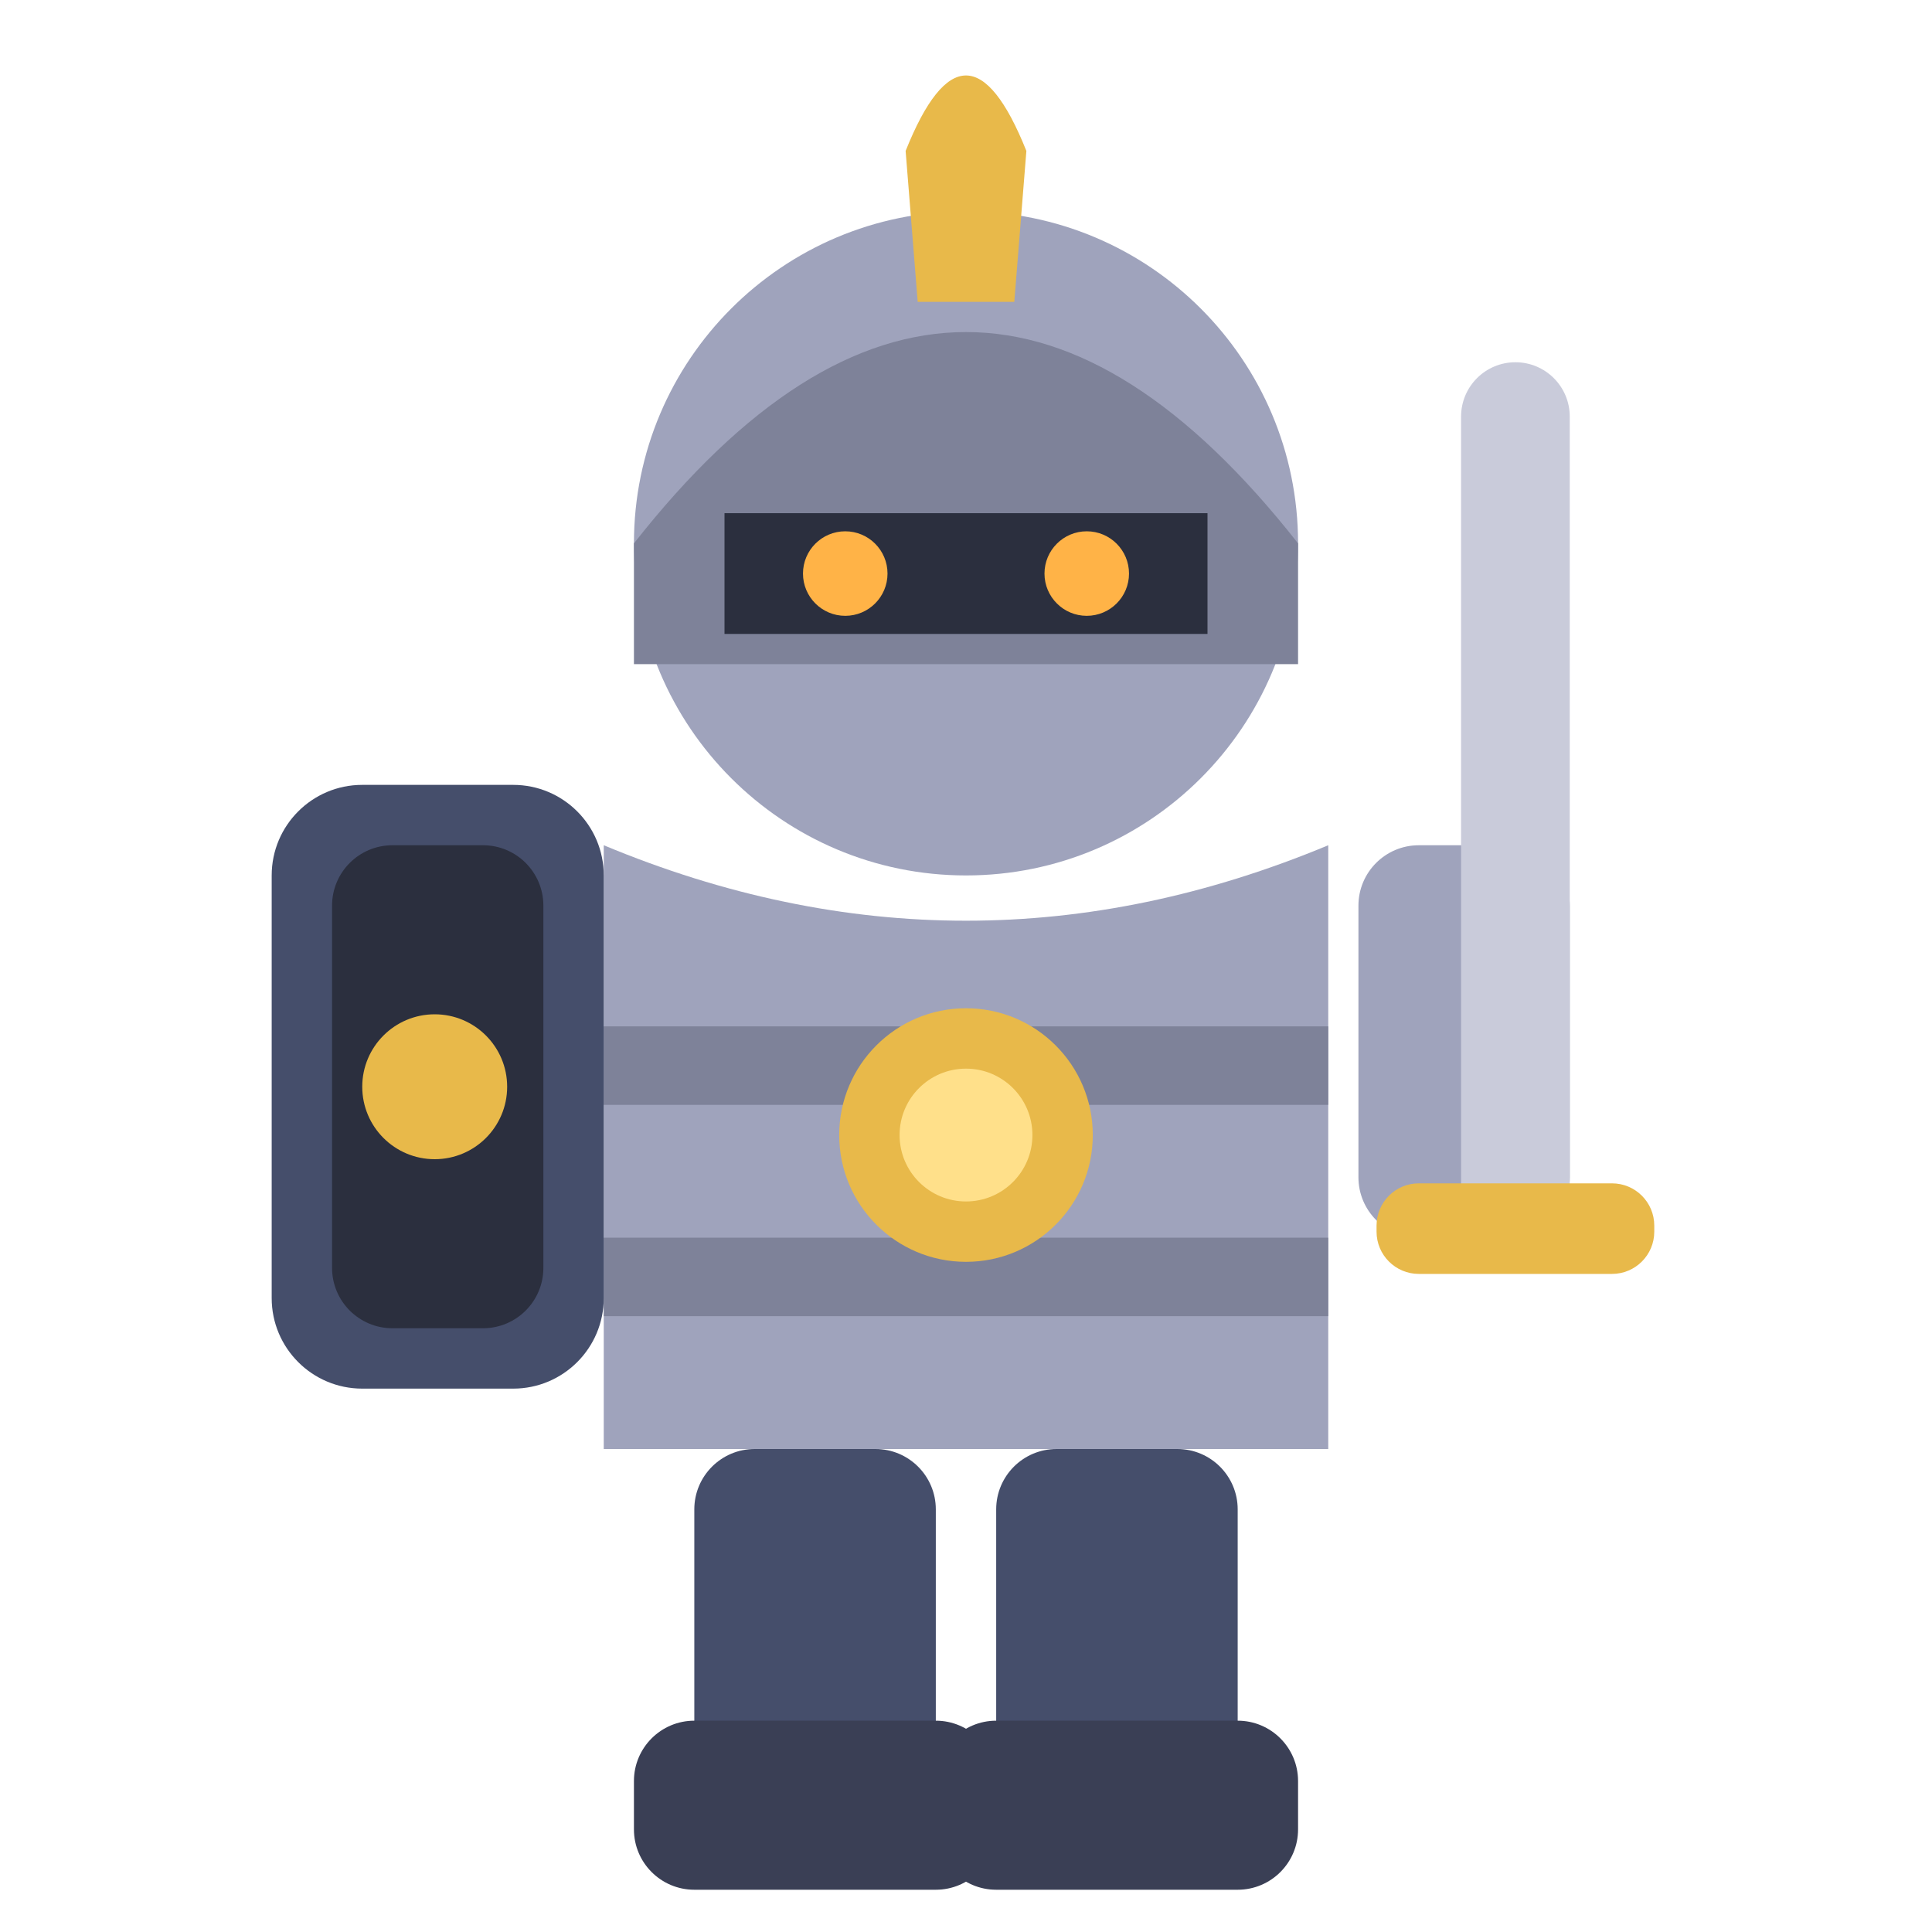
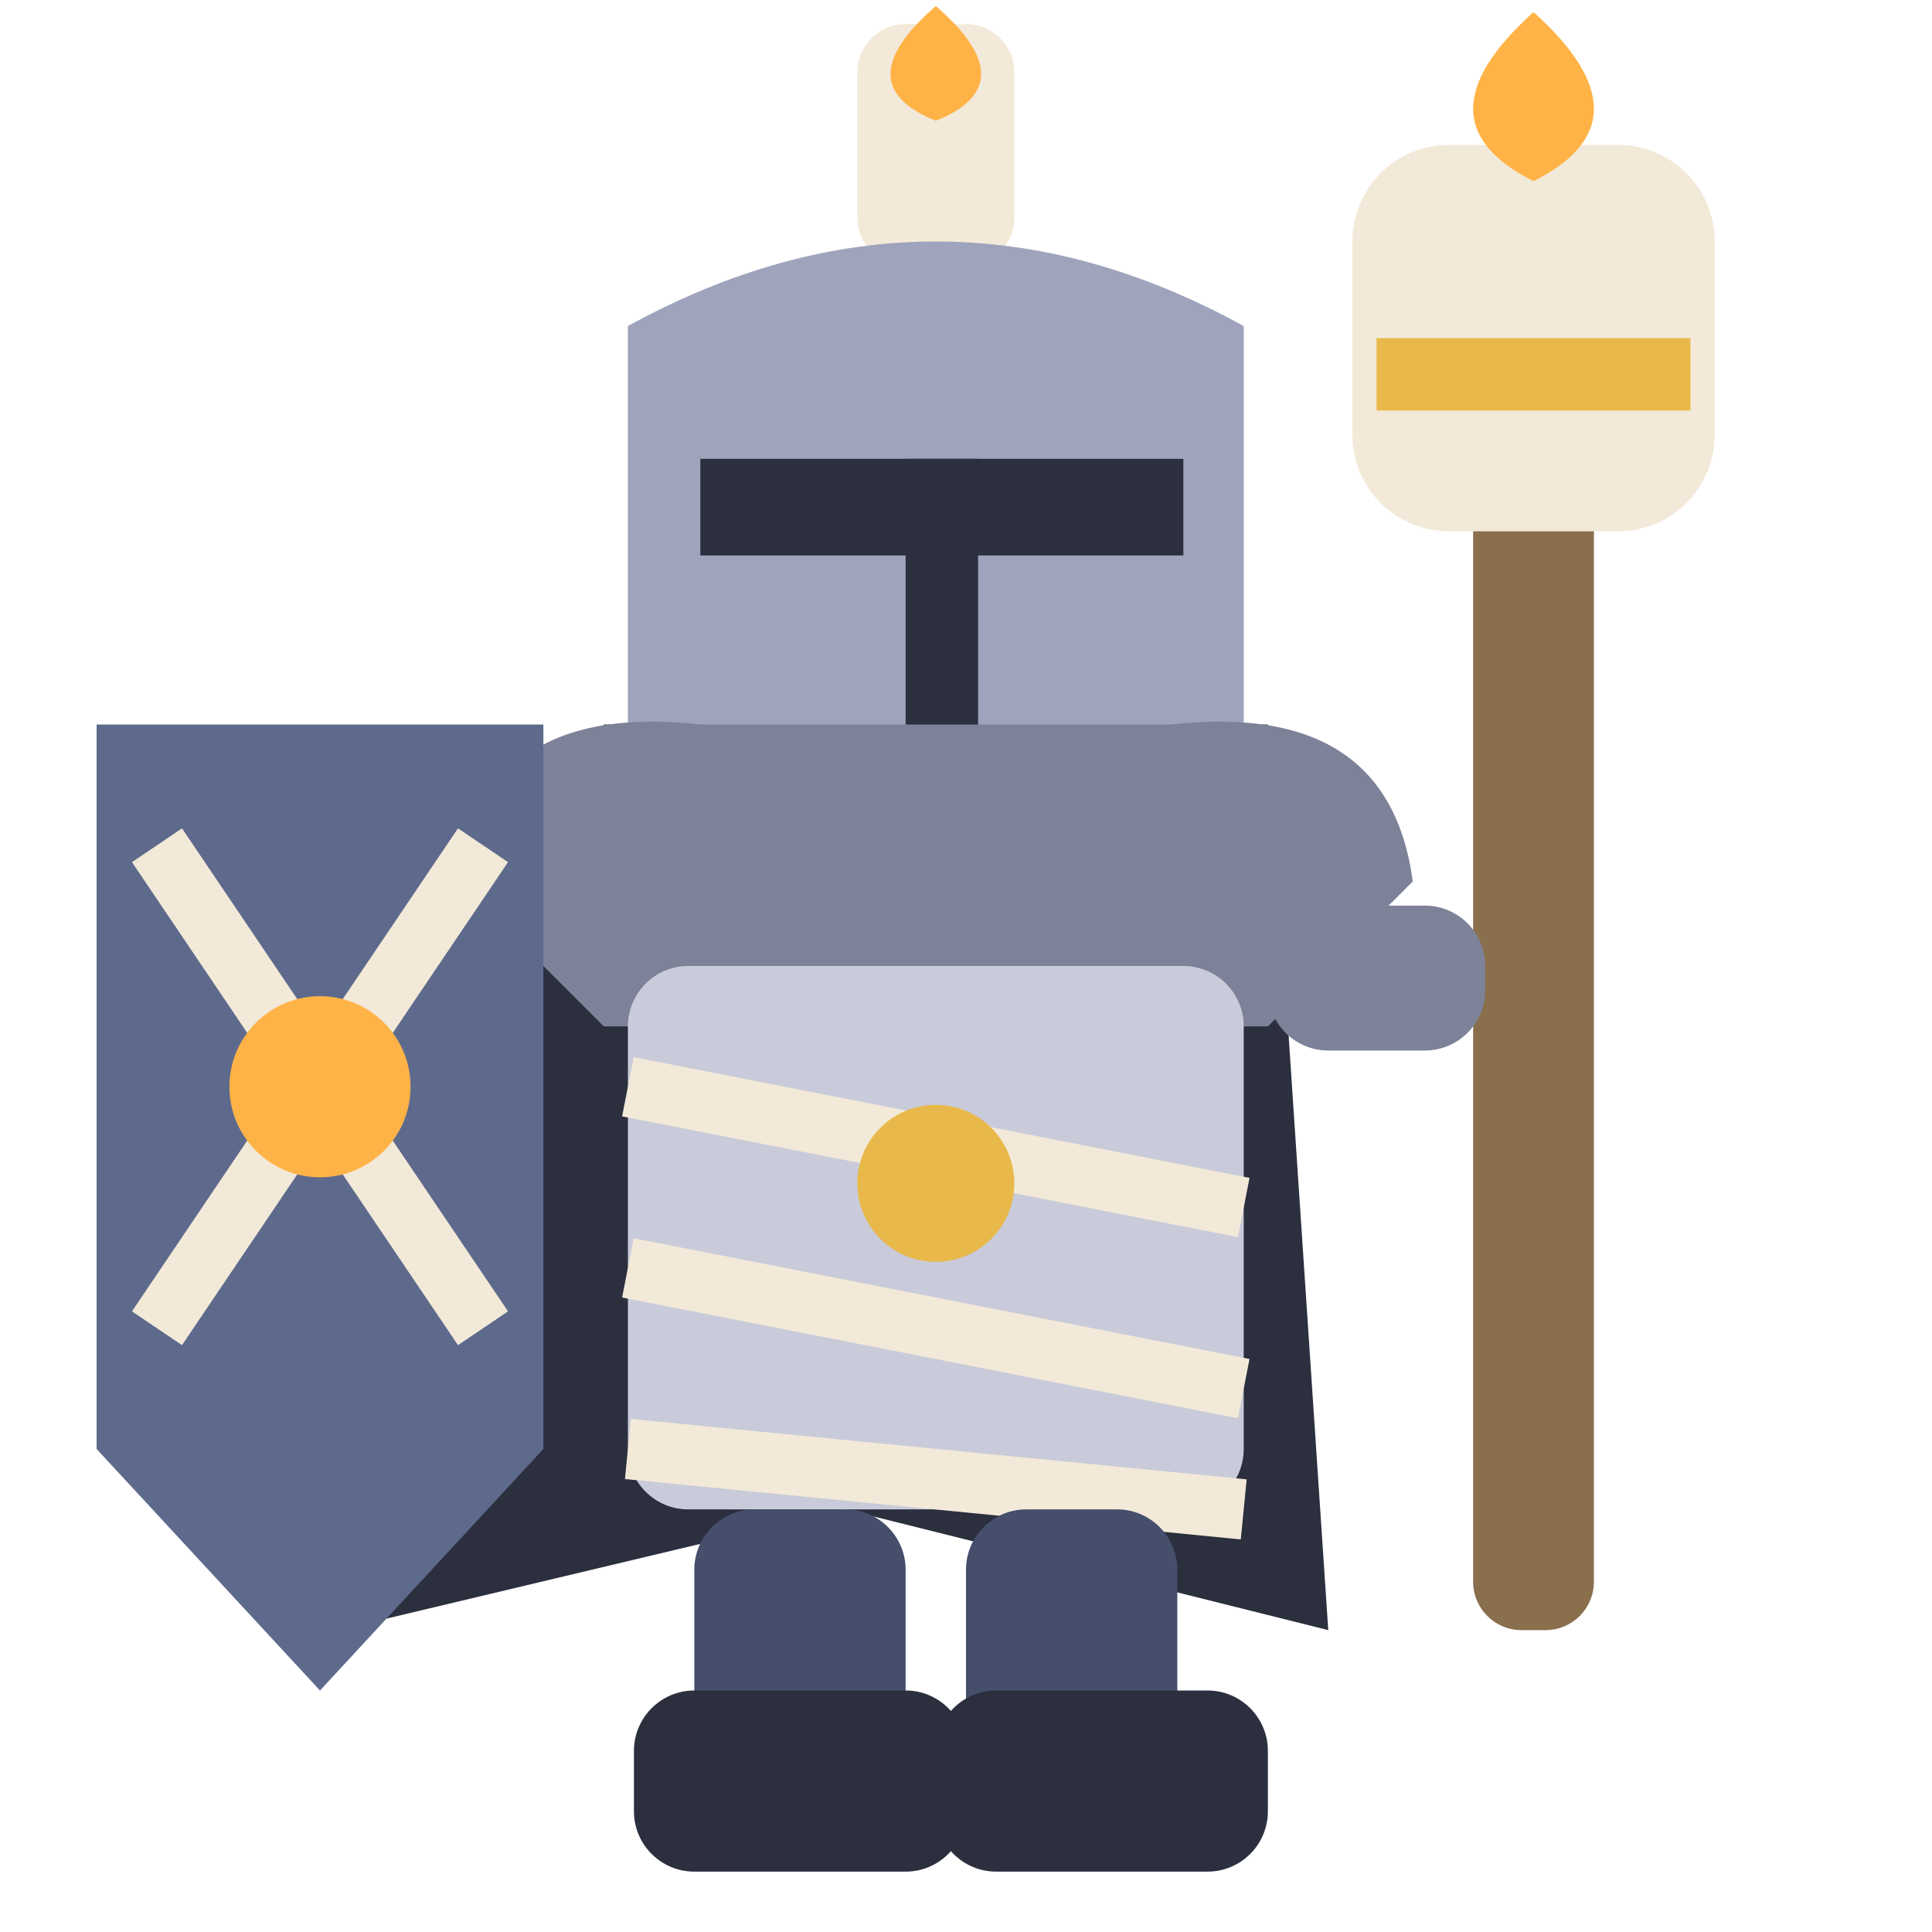
<svg xmlns="http://www.w3.org/2000/svg" viewBox="0 0 32 32">
-   <circle cx="16" cy="9" r="5.5" fill="#9FA3BC" />
-   <path d="M10.5,9 Q16,2 21.5,9 L21.5,11 L10.5,11 Z" fill="#7E8299" />
-   <path d="M15,2.5 Q16,0 17,2.5 L16.8,5 L15.2,5 Z" fill="#E8B94A" />
-   <rect x="12" y="8.5" width="8" height="2" fill="#2B2F3E" />
-   <circle cx="14" cy="9.5" r="0.7" fill="#FFB347" />
-   <circle cx="18" cy="9.5" r="0.7" fill="#FFB347" />
-   <path d="M10,14 L10,24 L22,24 L22,14 Q16,16.5 10,14 Z" fill="#9FA3BC" />
-   <rect x="10" y="17" width="12" height="1.3" fill="#7E8299" />
-   <rect x="10" y="20.5" width="12" height="1.3" fill="#7E8299" />
-   <circle cx="16" cy="18.8" r="2.1" fill="#E8B94A" />
-   <circle cx="16" cy="18.8" r="1.1" fill="#FFE08A" />
-   <rect x="4.5" y="13" width="5.5" height="10" rx="1.5" fill="#454E6B" />
-   <rect x="5.5" y="14" width="3.5" height="8" rx="1" fill="#2B2F3E" />
-   <circle cx="7.2" cy="18" r="1.2" fill="#E8B94A" />
-   <rect x="22.5" y="14" width="3.5" height="6.5" rx="1" fill="#9FA3BC" />
-   <rect x="24.2" y="6" width="1.8" height="15" rx="0.9" fill="#C9CBDA" />
-   <rect x="22.8" y="19.6" width="4.6" height="1.5" rx="0.7" fill="#E8B94A" />
-   <rect x="11.5" y="24" width="4" height="6.5" rx="1" fill="#454E6B" />
-   <rect x="16.5" y="24" width="4" height="6.5" rx="1" fill="#454E6B" />
-   <rect x="10.5" y="28.5" width="6" height="2.8" rx="1" fill="#3A3F55" />
-   <rect x="15.5" y="28.5" width="6" height="2.8" rx="1" fill="#3A3F55" />
+   <path d="M10,12 L5.6,27 L14,25 L22,27 L21,12 Z" fill="#2B2F3E" />
+   <rect x="14.2" y="0.4" width="2.6" height="4" rx="0.8" fill="#F2E9D8" />
+   <path d="M15.5,0.1 Q17,1.4 15.5,2 Q14,1.4 15.5,0.1 Z" fill="#FFB347" />
+   <path d="M10.4,12 L10.4,5.4 Q15.5,2.6 20.6,5.4 L20.6,12 Z" fill="#9FA3BC" />
+   <rect x="11.6" y="7.6" width="8" height="1.6" fill="#2B2F3E" />
+   <rect x="15" y="7.6" width="1.2" height="4.6" fill="#2B2F3E" />
+   <path d="M7.6,14.6 Q8,11.6 11.6,12 L19.4,12 Q23,11.6 23.4,14.6 L21,17 L10,17 Z" fill="#7E8299" />
+   <rect x="10.4" y="16" width="10.2" height="9" rx="1" fill="#C9CBDA" />
+   <path d="M10.4,18 L20.6,20 M10.4,21 L20.6,23 M10.4,24 L20.6,25" stroke="#F2E9D8" stroke-width="1" fill="none" />
+   <circle cx="15.5" cy="19.6" r="1.3" fill="#E8B94A" />
+   <path d="M1.6,12 L9,12 L9,24 L5.3,28 L1.6,24 Z" fill="#5E6A8C" />
+   <path d="M2.6,14 L8,22 M8,14 L2.6,22" stroke="#F2E9D8" stroke-width="1" fill="none" />
+   <circle cx="5.3" cy="18" r="1.5" fill="#FFB347" />
+   <rect x="24.4" y="6" width="2" height="21" rx="0.8" fill="#8A6F4D" />
+   <rect x="22.4" y="2.4" width="6" height="6.4" rx="1.6" fill="#F2E9D8" />
+   <path d="M25.4,0.2 Q27.4,2 25.4,3 Q23.4,2 25.4,0.2 Z" fill="#FFB347" />
+   <rect x="22.8" y="5.6" width="5.2" height="1.2" fill="#E8B94A" />
+   <rect x="21" y="15" width="3.6" height="2.4" rx="1" fill="#7E8299" />
+   <rect x="11.5" y="25" width="3.5" height="5" rx="1" fill="#454E6B" />
+   <rect x="16" y="25" width="3.5" height="5" rx="1" fill="#454E6B" />
+   <rect x="10.5" y="28" width="5.5" height="3" rx="1" fill="#2B2F3E" />
+   <rect x="15.5" y="28" width="5.5" height="3" rx="1" fill="#2B2F3E" />
</svg>
